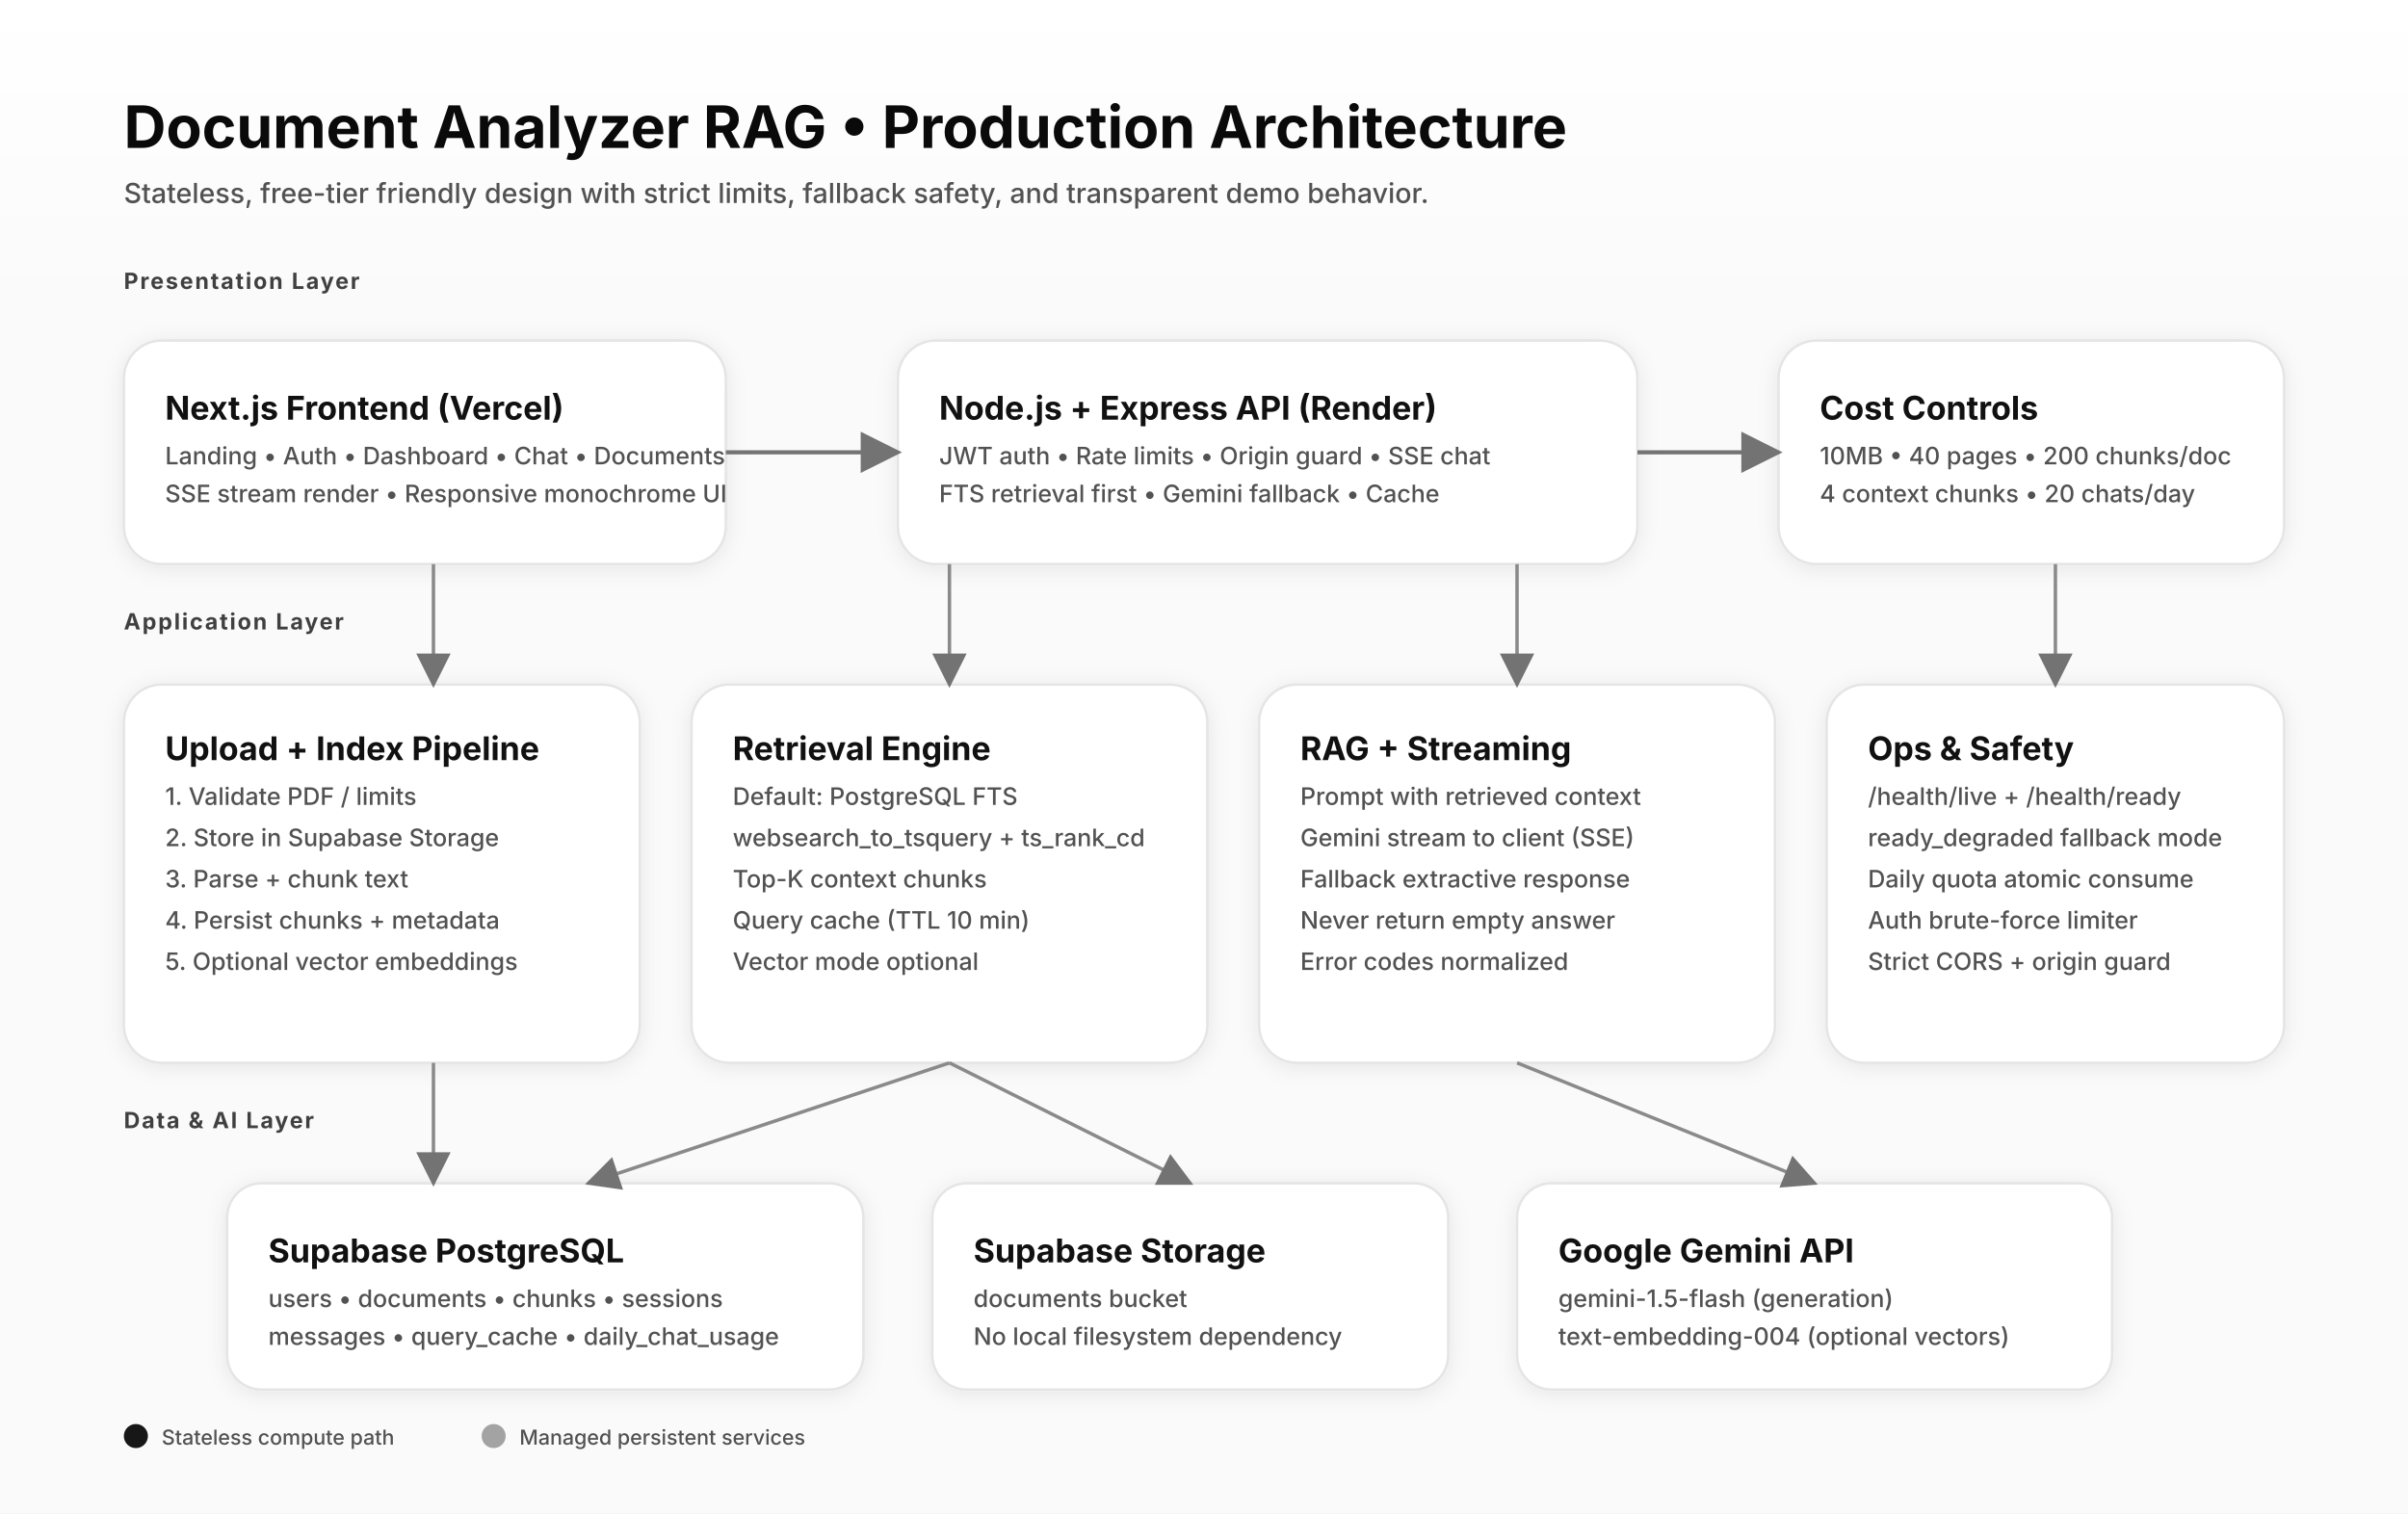
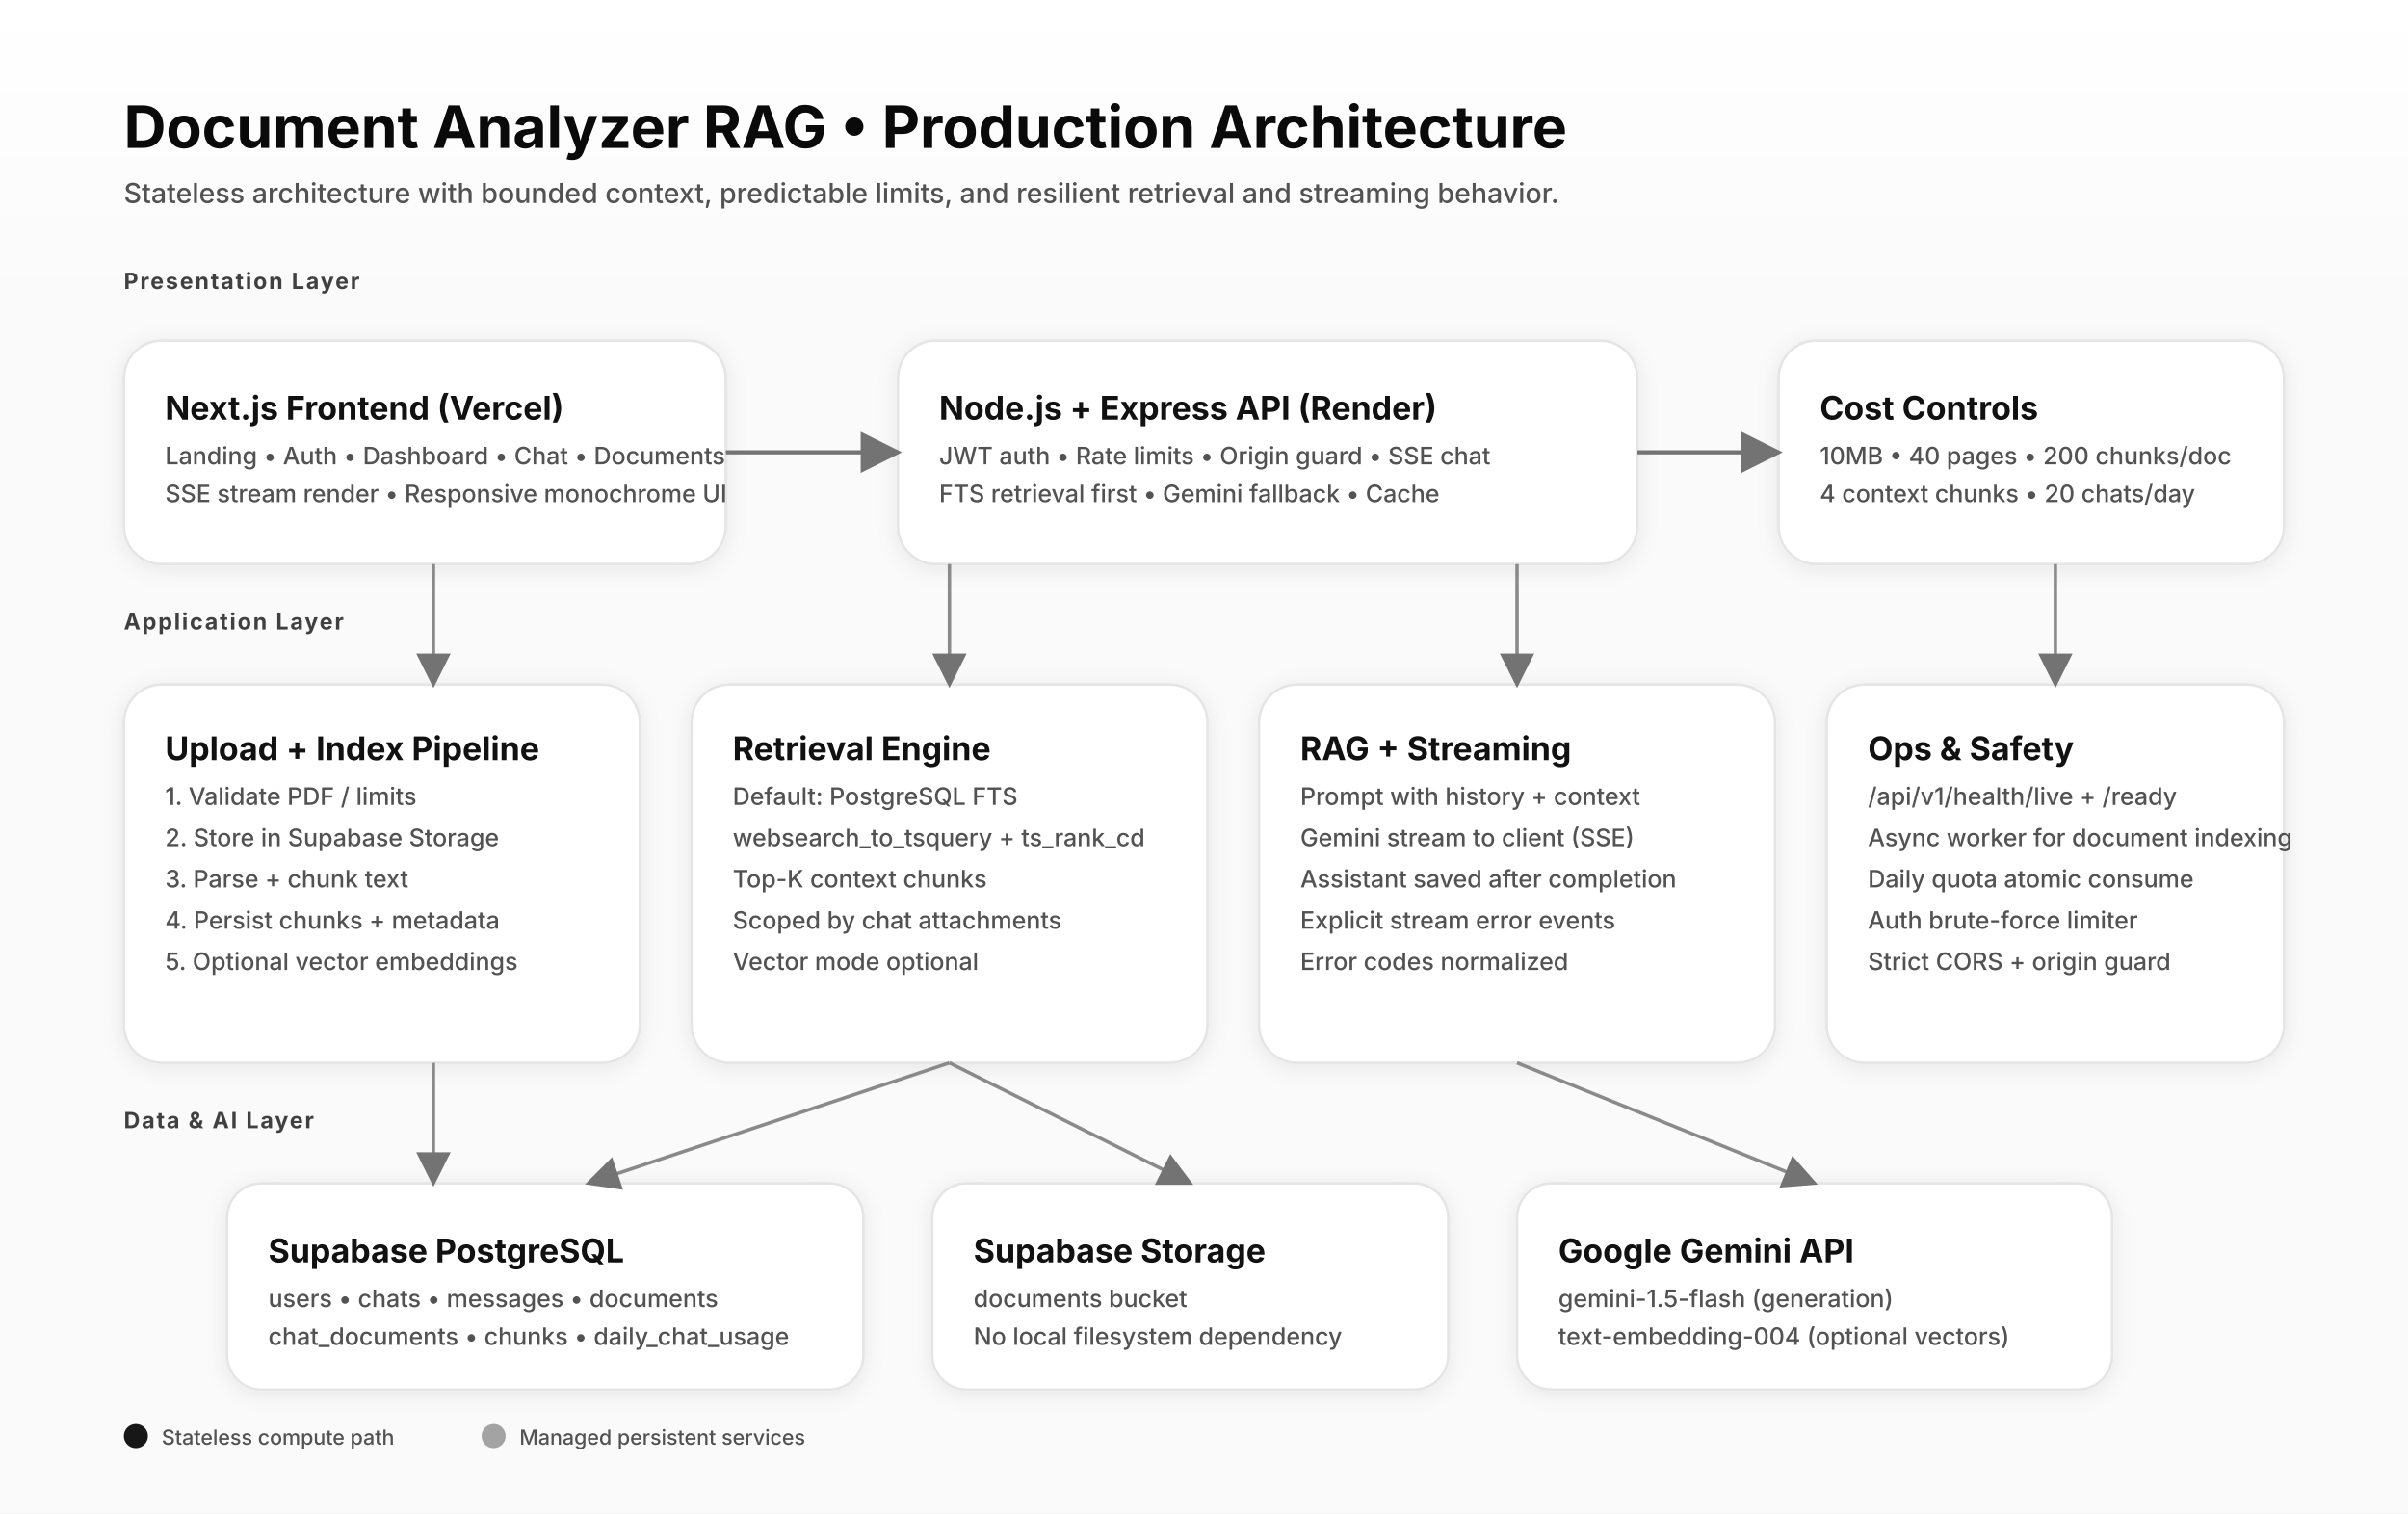
<svg xmlns="http://www.w3.org/2000/svg" width="1400" height="880" viewBox="0 0 1400 880" fill="none">
  <defs>
    <style>
      .title { font-family: Inter, -apple-system, Segoe UI, Roboto, Arial, sans-serif; font-size: 34px; font-weight: 700; fill: #0a0a0a; }
      .subtitle { font-family: Inter, -apple-system, Segoe UI, Roboto, Arial, sans-serif; font-size: 16px; font-weight: 500; fill: #525252; }
      .section { font-family: Inter, -apple-system, Segoe UI, Roboto, Arial, sans-serif; font-size: 13px; font-weight: 700; fill: #404040; letter-spacing: 0.08em; text-transform: uppercase; }
      .boxTitle { font-family: Inter, -apple-system, Segoe UI, Roboto, Arial, sans-serif; font-size: 19px; font-weight: 700; fill: #111111; }
      .boxText { font-family: Inter, -apple-system, Segoe UI, Roboto, Arial, sans-serif; font-size: 14px; font-weight: 500; fill: #525252; }
      .pill { font-family: Inter, -apple-system, Segoe UI, Roboto, Arial, sans-serif; font-size: 12px; font-weight: 700; fill: #171717; }
      .legend { font-family: Inter, -apple-system, Segoe UI, Roboto, Arial, sans-serif; font-size: 12px; font-weight: 500; fill: #525252; }
    </style>
    <marker id="arrow" markerWidth="10" markerHeight="10" refX="9" refY="5" orient="auto" markerUnits="strokeWidth">
      <path d="M0 0L10 5L0 10Z" fill="#737373" />
    </marker>
    <filter id="shadow" x="-50%" y="-50%" width="200%" height="200%">
      <feDropShadow dx="0" dy="2" stdDeviation="6" flood-color="#0a0a0a" flood-opacity="0.08" />
    </filter>
  </defs>
  <rect x="0" y="0" width="1400" height="880" fill="#FAFAFA" />
  <rect x="0" y="0" width="1400" height="180" fill="url(#topFade)" />
  <text x="72" y="86" class="title">Document Analyzer RAG • Production Architecture</text>
-   <text x="72" y="118" class="subtitle">Stateless, free-tier friendly design with strict limits, fallback safety, and transparent demo behavior.</text>
+   <text x="72" y="118" class="subtitle">Stateless architecture with bounded context, predictable limits, and resilient retrieval and streaming behavior.</text>
  <text x="72" y="168" class="section">Presentation Layer</text>
  <text x="72" y="366" class="section">Application Layer</text>
  <text x="72" y="656" class="section">Data &amp; AI Layer</text>
  <rect x="72" y="198" rx="22" ry="22" width="350" height="130" fill="#FFFFFF" stroke="#E5E5E5" stroke-width="1.5" filter="url(#shadow)" />
  <text x="96" y="244" class="boxTitle">Next.js Frontend (Vercel)</text>
  <text x="96" y="270" class="boxText">Landing • Auth • Dashboard • Chat • Documents</text>
  <text x="96" y="292" class="boxText">SSE stream render • Responsive monochrome UI</text>
  <rect x="522" y="198" rx="22" ry="22" width="430" height="130" fill="#FFFFFF" stroke="#E5E5E5" stroke-width="1.5" filter="url(#shadow)" />
  <text x="546" y="244" class="boxTitle">Node.js + Express API (Render)</text>
  <text x="546" y="270" class="boxText">JWT auth • Rate limits • Origin guard • SSE chat</text>
  <text x="546" y="292" class="boxText">FTS retrieval first • Gemini fallback • Cache</text>
  <rect x="1034" y="198" rx="22" ry="22" width="294" height="130" fill="#FFFFFF" stroke="#E5E5E5" stroke-width="1.5" filter="url(#shadow)" />
  <text x="1058" y="244" class="boxTitle">Cost Controls</text>
  <text x="1058" y="270" class="boxText">10MB • 40 pages • 200 chunks/doc</text>
  <text x="1058" y="292" class="boxText">4 context chunks • 20 chats/day</text>
  <rect x="72" y="398" rx="22" ry="22" width="300" height="220" fill="#FFFFFF" stroke="#E5E5E5" stroke-width="1.5" filter="url(#shadow)" />
  <text x="96" y="442" class="boxTitle">Upload + Index Pipeline</text>
  <text x="96" y="468" class="boxText">1. Validate PDF / limits</text>
  <text x="96" y="492" class="boxText">2. Store in Supabase Storage</text>
  <text x="96" y="516" class="boxText">3. Parse + chunk text</text>
  <text x="96" y="540" class="boxText">4. Persist chunks + metadata</text>
  <text x="96" y="564" class="boxText">5. Optional vector embeddings</text>
  <rect x="402" y="398" rx="22" ry="22" width="300" height="220" fill="#FFFFFF" stroke="#E5E5E5" stroke-width="1.5" filter="url(#shadow)" />
  <text x="426" y="442" class="boxTitle">Retrieval Engine</text>
  <text x="426" y="468" class="boxText">Default: PostgreSQL FTS</text>
  <text x="426" y="492" class="boxText">websearch_to_tsquery + ts_rank_cd</text>
  <text x="426" y="516" class="boxText">Top-K context chunks</text>
-   <text x="426" y="540" class="boxText">Query cache (TTL 10 min)</text>
+   <text x="426" y="540" class="boxText">Scoped by chat attachments</text>
  <text x="426" y="564" class="boxText">Vector mode optional</text>
  <rect x="732" y="398" rx="22" ry="22" width="300" height="220" fill="#FFFFFF" stroke="#E5E5E5" stroke-width="1.5" filter="url(#shadow)" />
  <text x="756" y="442" class="boxTitle">RAG + Streaming</text>
-   <text x="756" y="468" class="boxText">Prompt with retrieved context</text>
+   <text x="756" y="468" class="boxText">Prompt with history + context</text>
  <text x="756" y="492" class="boxText">Gemini stream to client (SSE)</text>
-   <text x="756" y="516" class="boxText">Fallback extractive response</text>
-   <text x="756" y="540" class="boxText">Never return empty answer</text>
+   <text x="756" y="516" class="boxText">Assistant saved after completion</text>
+   <text x="756" y="540" class="boxText">Explicit stream error events</text>
  <text x="756" y="564" class="boxText">Error codes normalized</text>
  <rect x="1062" y="398" rx="22" ry="22" width="266" height="220" fill="#FFFFFF" stroke="#E5E5E5" stroke-width="1.5" filter="url(#shadow)" />
  <text x="1086" y="442" class="boxTitle">Ops &amp; Safety</text>
-   <text x="1086" y="468" class="boxText">/health/live + /health/ready</text>
-   <text x="1086" y="492" class="boxText">ready_degraded fallback mode</text>
+   <text x="1086" y="468" class="boxText">/api/v1/health/live + /ready</text>
+   <text x="1086" y="492" class="boxText">Async worker for document indexing</text>
  <text x="1086" y="516" class="boxText">Daily quota atomic consume</text>
  <text x="1086" y="540" class="boxText">Auth brute-force limiter</text>
  <text x="1086" y="564" class="boxText">Strict CORS + origin guard</text>
  <rect x="132" y="688" rx="20" ry="20" width="370" height="120" fill="#FFFFFF" stroke="#E5E5E5" stroke-width="1.5" filter="url(#shadow)" />
  <text x="156" y="734" class="boxTitle">Supabase PostgreSQL</text>
-   <text x="156" y="760" class="boxText">users • documents • chunks • sessions</text>
-   <text x="156" y="782" class="boxText">messages • query_cache • daily_chat_usage</text>
+   <text x="156" y="760" class="boxText">users • chats • messages • documents</text>
+   <text x="156" y="782" class="boxText">chat_documents • chunks • daily_chat_usage</text>
  <rect x="542" y="688" rx="20" ry="20" width="300" height="120" fill="#FFFFFF" stroke="#E5E5E5" stroke-width="1.5" filter="url(#shadow)" />
  <text x="566" y="734" class="boxTitle">Supabase Storage</text>
  <text x="566" y="760" class="boxText">documents bucket</text>
  <text x="566" y="782" class="boxText">No local filesystem dependency</text>
  <rect x="882" y="688" rx="20" ry="20" width="346" height="120" fill="#FFFFFF" stroke="#E5E5E5" stroke-width="1.5" filter="url(#shadow)" />
  <text x="906" y="734" class="boxTitle">Google Gemini API</text>
  <text x="906" y="760" class="boxText">gemini-1.5-flash (generation)</text>
  <text x="906" y="782" class="boxText">text-embedding-004 (optional vectors)</text>
  <line x1="422" y1="263" x2="522" y2="263" stroke="#737373" stroke-width="2.4" marker-end="url(#arrow)" />
  <line x1="952" y1="263" x2="1034" y2="263" stroke="#737373" stroke-width="2.4" marker-end="url(#arrow)" />
  <line x1="252" y1="328" x2="252" y2="398" stroke="#8A8A8A" stroke-width="2" marker-end="url(#arrow)" />
  <line x1="552" y1="328" x2="552" y2="398" stroke="#8A8A8A" stroke-width="2" marker-end="url(#arrow)" />
  <line x1="882" y1="328" x2="882" y2="398" stroke="#8A8A8A" stroke-width="2" marker-end="url(#arrow)" />
  <line x1="1195" y1="328" x2="1195" y2="398" stroke="#8A8A8A" stroke-width="2" marker-end="url(#arrow)" />
  <line x1="252" y1="618" x2="252" y2="688" stroke="#8A8A8A" stroke-width="2" marker-end="url(#arrow)" />
  <line x1="552" y1="618" x2="342" y2="688" stroke="#8A8A8A" stroke-width="2" marker-end="url(#arrow)" />
  <line x1="552" y1="618" x2="692" y2="688" stroke="#8A8A8A" stroke-width="2" marker-end="url(#arrow)" />
  <line x1="882" y1="618" x2="1055" y2="688" stroke="#8A8A8A" stroke-width="2" marker-end="url(#arrow)" />
  <rect x="72" y="828" rx="12" ry="12" width="14" height="14" fill="#171717" />
  <text x="94" y="840" class="legend">Stateless compute path</text>
  <rect x="280" y="828" rx="12" ry="12" width="14" height="14" fill="#A3A3A3" />
  <text x="302" y="840" class="legend">Managed persistent services</text>
  <defs>
    <linearGradient id="topFade" x1="700" y1="0" x2="700" y2="180" gradientUnits="userSpaceOnUse">
      <stop stop-color="#FFFFFF" />
      <stop offset="1" stop-color="#FAFAFA" />
    </linearGradient>
  </defs>
</svg>
